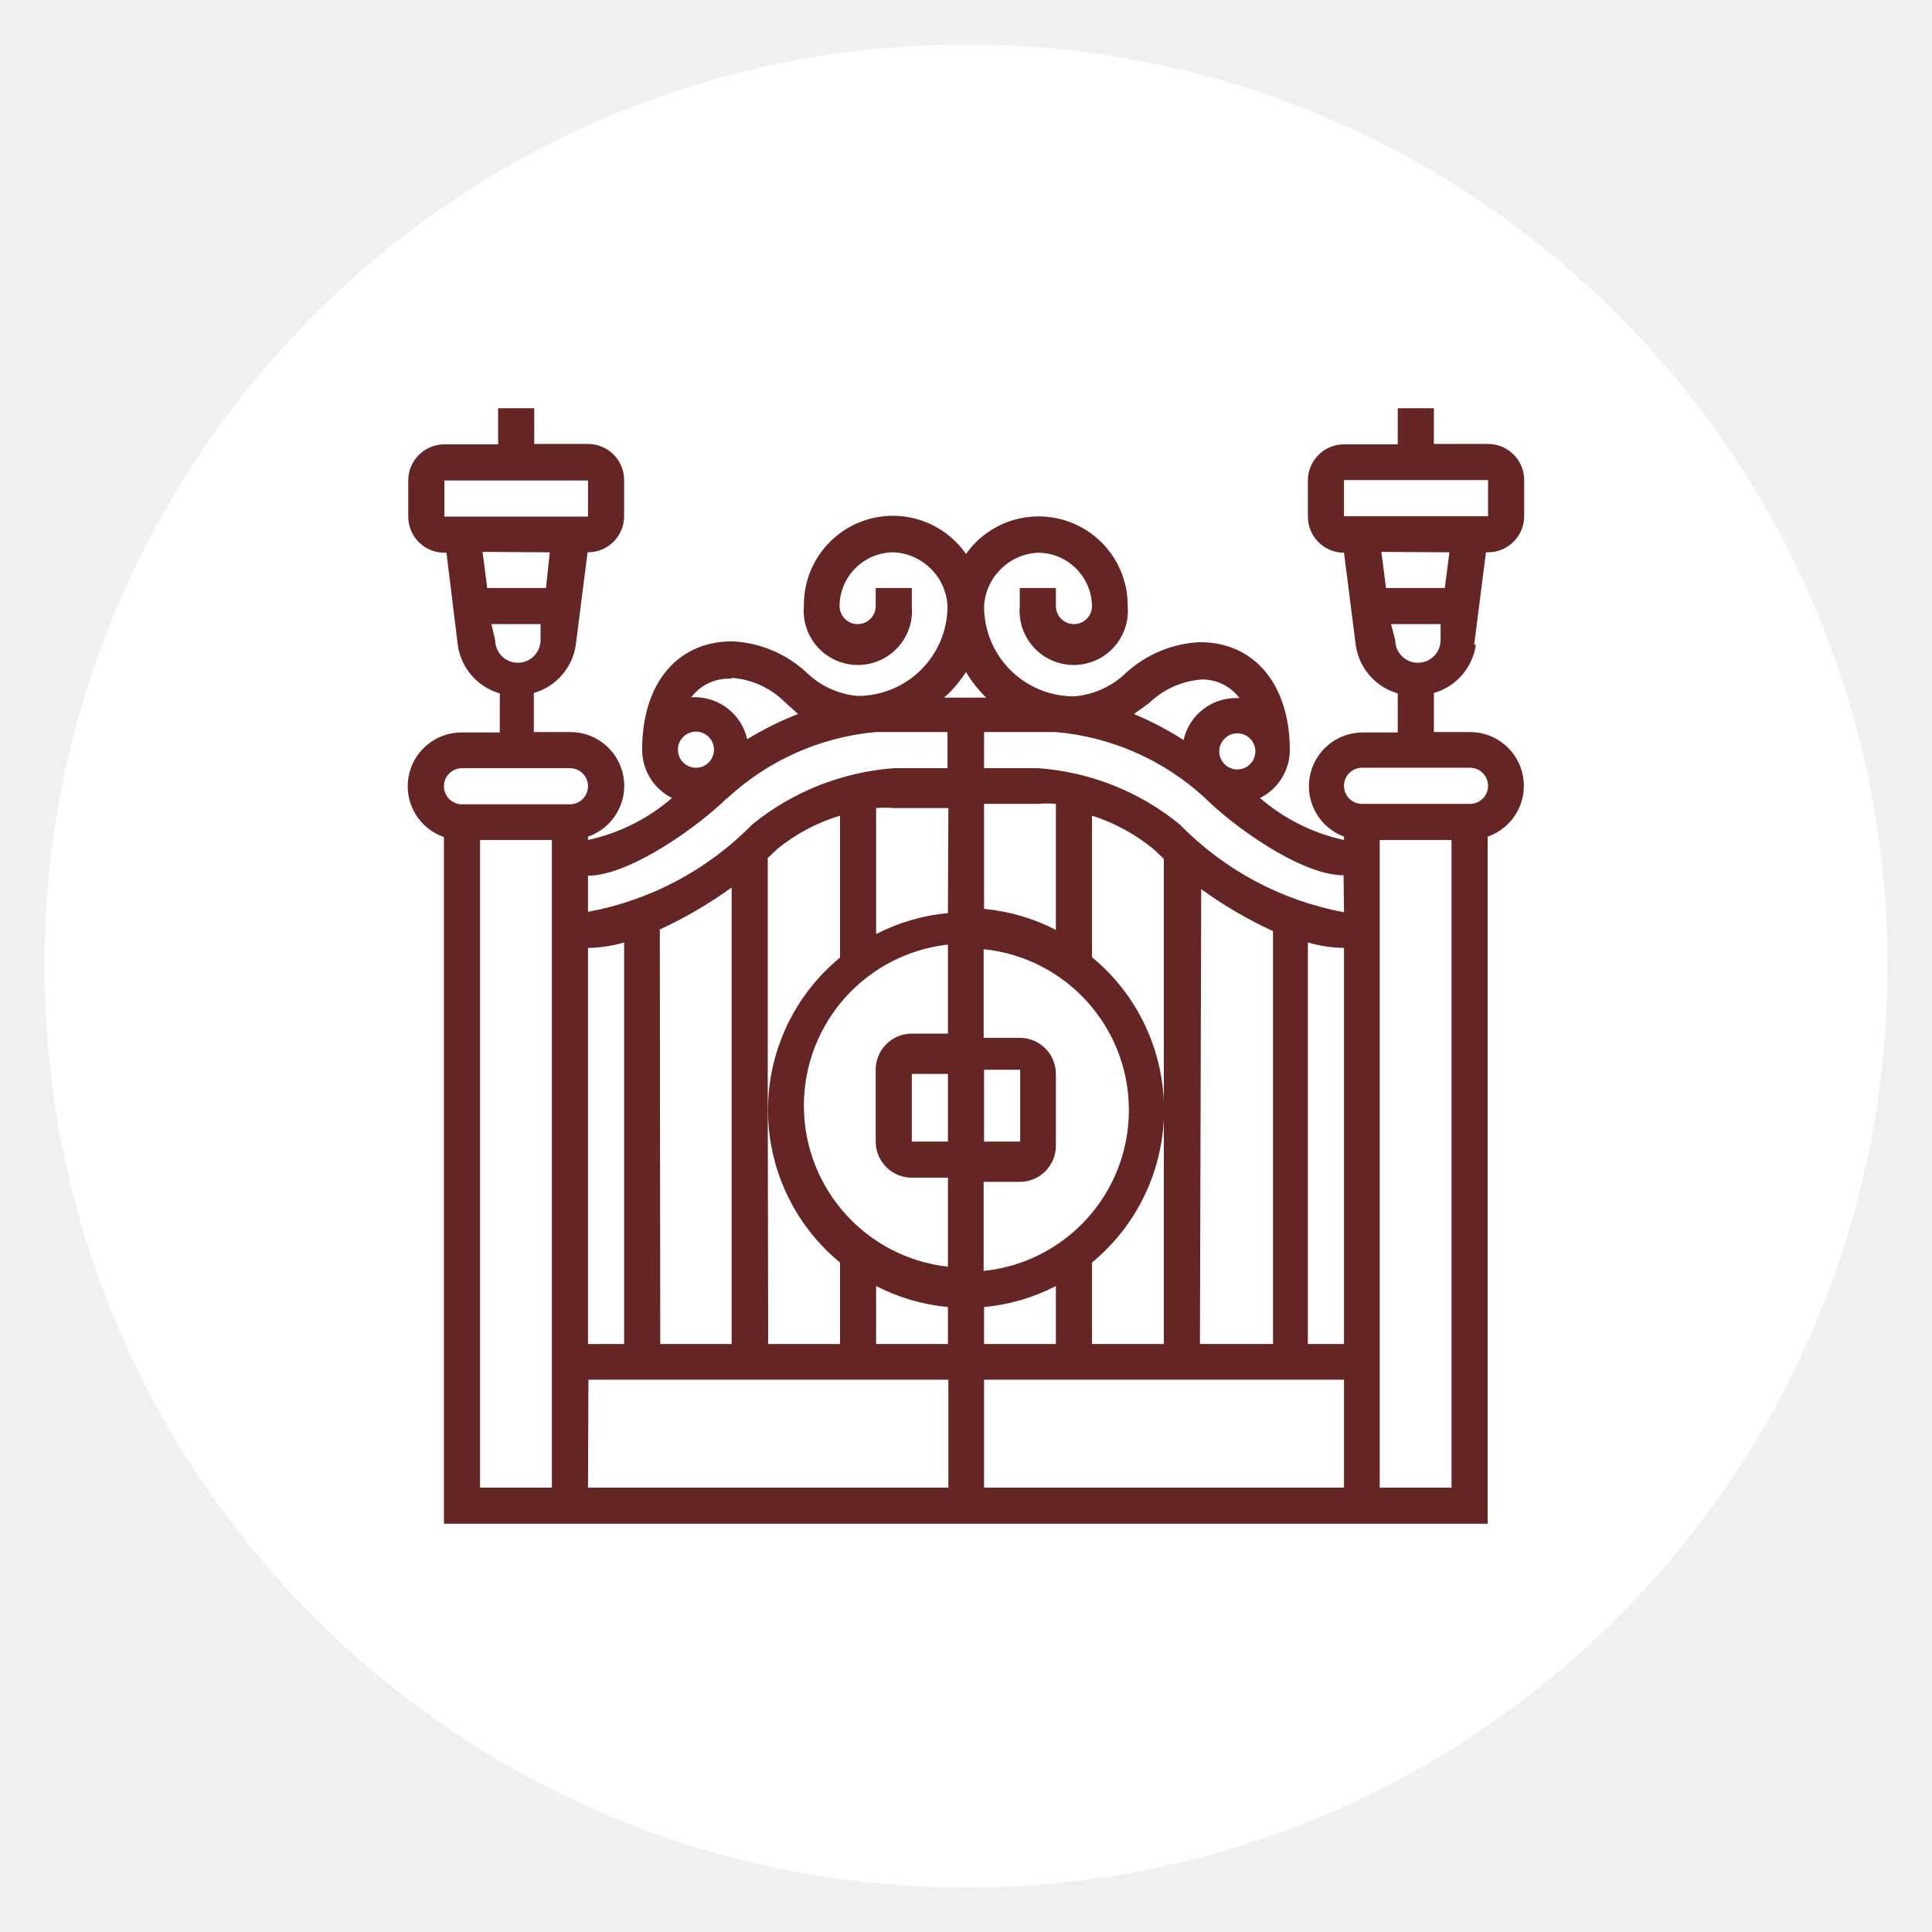
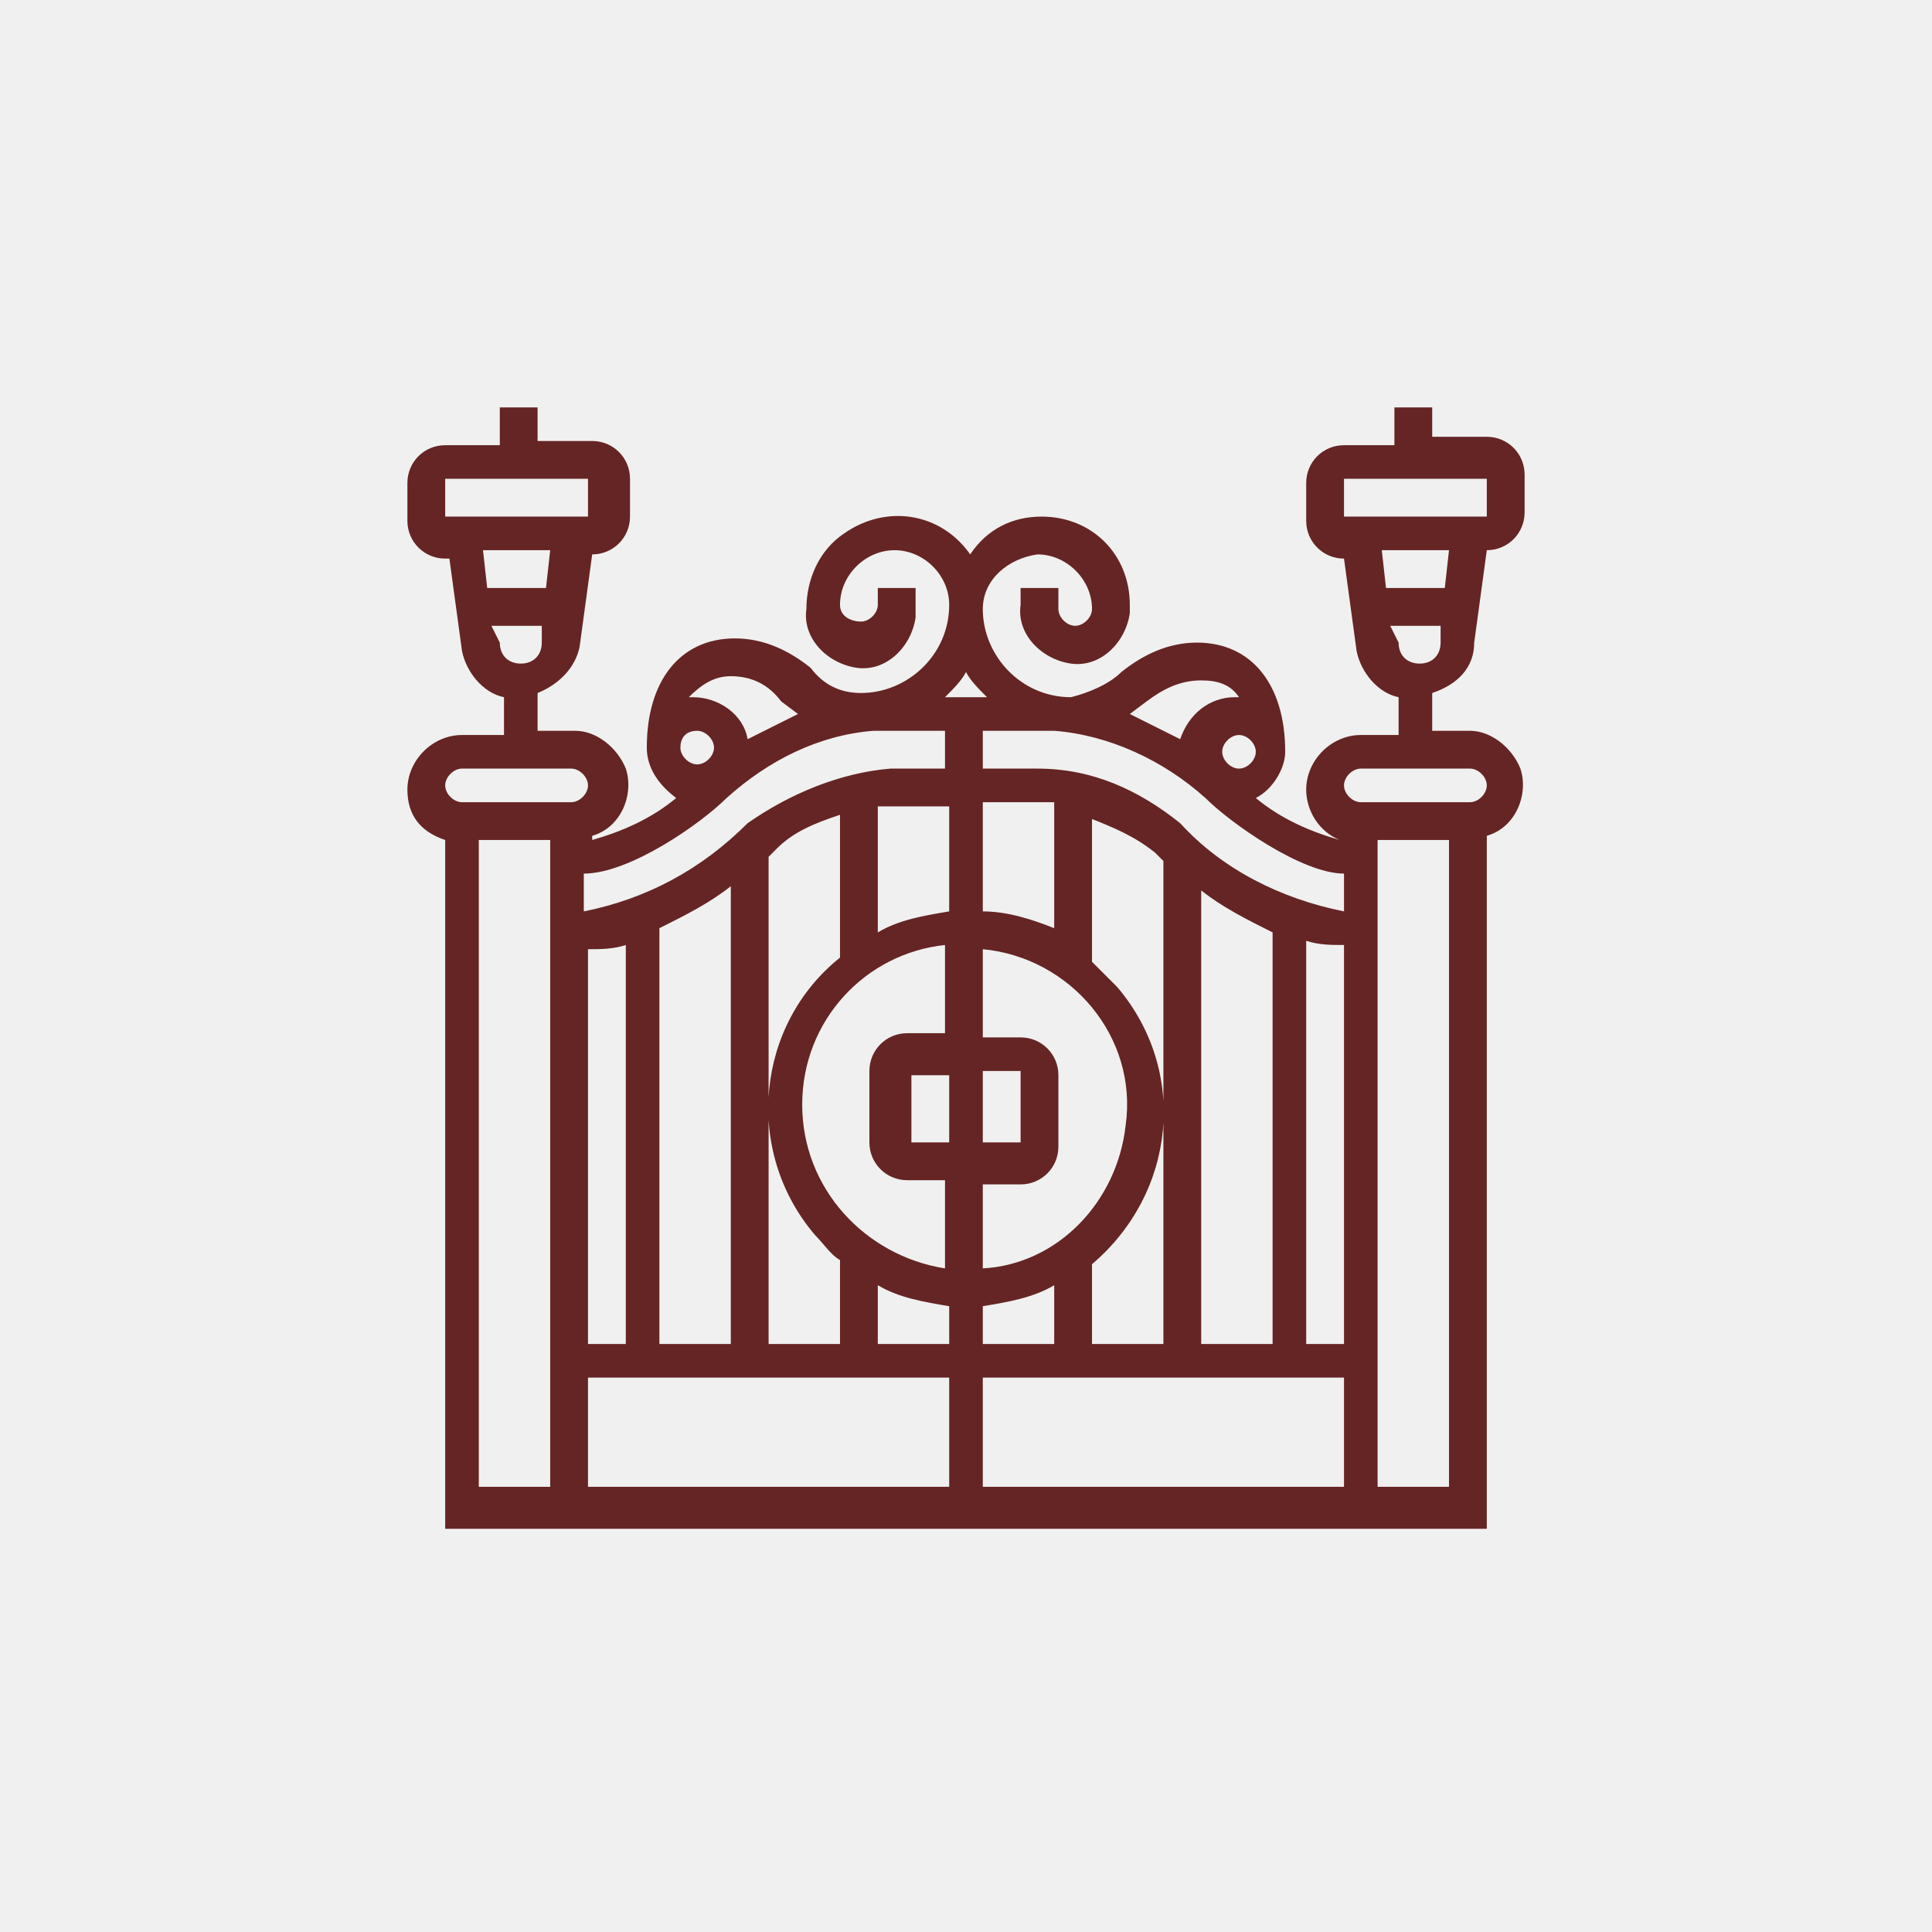
- <svg xmlns="http://www.w3.org/2000/svg" id="Layer_1" data-name="Layer 1" viewBox="0 0 46 46">
-   <defs>
-     <style>.cls-1{fill:#fff;}.cls-2{fill:#652524;}</style>
-   </defs>
-   <path class="cls-1" d="M23,44.94A21.94,21.94,0,1,0,1.06,23,21.94,21.94,0,0,0,23,44.94" />
-   <path class="cls-2" d="M33.12,14.86H34.3l0,.38a.54.54,0,0,1-1.08,0Zm1.39-1.71L34.4,14H33l-.11-.86ZM32,11.43h3.43v.86H32Zm3.43,7.28a.43.43,0,0,1-.43.43H32.43a.43.43,0,1,1,0-.86H35a.43.43,0,0,1,.43.43M32.85,20h1.71V35.42H32.85ZM23.43,32.85H32v2.57H23.43Zm-9.42,0h8.57v2.57H14ZM11.43,20h1.71V35.42H11.43ZM11,18.29h2.57a.43.43,0,1,1,0,.86H11a.43.43,0,0,1,0-.86m6.3.73a6,6,0,0,1,3.55-1.59h1.71v.86H21.29a6.06,6.06,0,0,0-3.38,1.34A7.33,7.33,0,0,1,14,21.71v-.86c1,0,2.66-1.2,3.3-1.84m-.73-1.59a.43.43,0,1,1-.43.43.43.43,0,0,1,.43-.43m.86-1.28a2,2,0,0,1,1.24.56L19,17a7.81,7.81,0,0,0-1.21.6,1.28,1.28,0,0,0-1.25-1h-.08a1.11,1.11,0,0,1,.94-.44M23,16a3,3,0,0,0,.48.61h-1A3,3,0,0,0,23,16m5.57.18a1.1,1.1,0,0,1,.94.44h-.08a1.28,1.28,0,0,0-1.25,1A7.76,7.76,0,0,0,27,17l.36-.26a2,2,0,0,1,1.24-.56m.86,2.14a.43.43,0,1,1,.43-.43.43.43,0,0,1-.43.43m-.86,2.85a10.08,10.08,0,0,0,1.71,1V32H28.57ZM26,30.06a4.71,4.71,0,0,0,0-7.27V19.42a4.43,4.43,0,0,1,1.48.81l.23.22V32H26Zm-2.57,1.06a4.65,4.65,0,0,0,1.71-.5V32H23.43Zm-2.57-.5a4.68,4.68,0,0,0,1.71.5V32H20.86Zm1.71-8.88a4.68,4.68,0,0,0-1.71.5v-3a2.49,2.49,0,0,1,.43,0h1.29Zm.86,0V19.14h1.28a2.49,2.49,0,0,1,.43,0v3a4.68,4.68,0,0,0-1.71-.5m0,3.83h.86v1.71h-.86Zm-.86,1.71h-.86V25.57h.86Zm-3.43-.86a3.86,3.86,0,0,1,3.43-3.83v2.12h-.86a.86.86,0,0,0-.86.86v1.71a.86.86,0,0,0,.86.86h.86v2.12a3.86,3.86,0,0,1-3.43-3.83m4.28,3.83V28.14h.86a.86.86,0,0,0,.86-.86V25.57a.86.86,0,0,0-.86-.86h-.86V22.6a3.85,3.85,0,0,1,0,7.66m-5.14-3.83v-6l.23-.22A4.4,4.4,0,0,1,20,19.42V22.8a4.7,4.7,0,0,0,0,7.26V32H18.29Zm-2.57-4.3a10.14,10.14,0,0,0,1.71-1V32H15.72ZM14,22.57a3.29,3.29,0,0,0,.86-.13V32H14ZM32,32h-.86V22.44a3.28,3.28,0,0,0,.86.13Zm0-10.28a7.33,7.33,0,0,1-3.91-2.09,6,6,0,0,0-3.38-1.34H23.43v-.86h1.71A6,6,0,0,1,28.69,19c.64.64,2.27,1.84,3.3,1.84ZM11.7,14.86h1.17l0,.38a.54.54,0,0,1-1.08,0Zm1.39-1.71L13,14H11.6l-.11-.86Zm-2.51-1.71H14v.86H10.58ZM35.1,15.35l.28-2.2h.05a.86.86,0,0,0,.86-.86v-.86a.86.86,0,0,0-.86-.86H34.14V9.72h-.86v.86H32a.86.86,0,0,0-.86.86v.86a.86.86,0,0,0,.86.86H32l.28,2.2a1.4,1.4,0,0,0,1,1.15v.93h-.86A1.28,1.28,0,0,0,32,19.92V20a4.53,4.53,0,0,1-2-1,1.28,1.28,0,0,0,.71-1.14c0-1.56-.84-2.57-2.14-2.57a2.8,2.8,0,0,0-1.76.73,2,2,0,0,1-1.24.56,2.14,2.14,0,0,1-2.14-2.14,1.35,1.35,0,0,1,1.28-1.28A1.29,1.29,0,0,1,26,14.43a.43.43,0,0,1-.86,0V14h-.86v.43a1.29,1.29,0,1,0,2.57,0A2.12,2.12,0,0,0,23,13.19a2.12,2.12,0,0,0-3.86,1.24,1.29,1.29,0,1,0,2.57,0V14h-.86v.43a.43.43,0,1,1-.86,0,1.29,1.29,0,0,1,1.28-1.28,1.35,1.35,0,0,1,1.29,1.28,2.14,2.14,0,0,1-2.14,2.14A2,2,0,0,1,19.19,16a2.79,2.79,0,0,0-1.76-.73c-1.3,0-2.14,1-2.14,2.57A1.28,1.28,0,0,0,16,19a4.53,4.53,0,0,1-2,1v-.08a1.28,1.28,0,0,0-.43-2.49h-.86V16.5a1.4,1.4,0,0,0,1-1.15l.28-2.2H14a.86.86,0,0,0,.86-.86v-.86a.86.86,0,0,0-.86-.86H12.72V9.72h-.86v.86H10.58a.86.86,0,0,0-.86.86v.86a.86.86,0,0,0,.86.86h.05l.27,2.2a1.4,1.4,0,0,0,1,1.15v.93H11a1.28,1.28,0,0,0-.43,2.49V36.28H35.42V19.92A1.28,1.28,0,0,0,35,17.43h-.86V16.5a1.4,1.4,0,0,0,1-1.15" />
+ <svg xmlns="http://www.w3.org/2000/svg" version="1.1" id="Layer_1" x="0px" y="0px" viewBox="0 0 46 46" style="enable-background:new 0 0 46 46;" xml:space="preserve">
+   <style type="text/css">
+ 	.st0{fill:#652524;}
+ </style>
+   <path class="st0" d="M33.1,14.9h1.2v0.4c0,0.3-0.2,0.5-0.5,0.5s-0.5-0.2-0.5-0.5l0,0L33.1,14.9z M34.5,13.1L34.4,14H33l-0.1-0.9  L34.5,13.1z M32,11.4h3.4v0.9H32V11.4z M35.4,18.7c0,0.2-0.2,0.4-0.4,0.4l0,0h-2.6c-0.2,0-0.4-0.2-0.4-0.4s0.2-0.4,0.4-0.4H35  C35.2,18.3,35.4,18.5,35.4,18.7L35.4,18.7 M32.8,20h1.7v15.4h-1.7V20z M23.4,32.8H32v2.6h-8.6V32.8z M14,32.8h8.6v2.6H14L14,32.8z   M11.4,20h1.7v15.4h-1.7V20z M11,18.3h2.6c0.2,0,0.4,0.2,0.4,0.4s-0.2,0.4-0.4,0.4H11c-0.2,0-0.4-0.2-0.4-0.4S10.8,18.3,11,18.3  L11,18.3 M17.3,19c1-0.9,2.2-1.5,3.5-1.6h1.7v0.9h-1.3c-1.2,0.1-2.4,0.6-3.4,1.3c-1.1,1.1-2.4,1.8-3.9,2.1v-0.9  C15,20.8,16.7,19.6,17.3,19 M16.6,17.4c0.2,0,0.4,0.2,0.4,0.4s-0.2,0.4-0.4,0.4s-0.4-0.2-0.4-0.4S16.3,17.4,16.6,17.4L16.6,17.4   M17.4,16.1c0.5,0,0.9,0.2,1.2,0.6L19,17c-0.4,0.2-0.8,0.4-1.2,0.6c-0.1-0.6-0.7-1-1.3-1h-0.1C16.7,16.3,17,16.1,17.4,16.1 M23,16  c0.1,0.2,0.3,0.4,0.5,0.6h-1C22.7,16.4,22.9,16.2,23,16 M28.6,16.2c0.4,0,0.7,0.1,0.9,0.4h-0.1c-0.6,0-1.1,0.4-1.3,1  c-0.4-0.2-0.8-0.4-1.2-0.6l0.4-0.3C27.7,16.4,28.1,16.2,28.6,16.2 M29.5,18.3c-0.2,0-0.4-0.2-0.4-0.4s0.2-0.4,0.4-0.4  s0.4,0.2,0.4,0.4S29.7,18.3,29.5,18.3L29.5,18.3 M28.6,21.2c0.5,0.4,1.1,0.7,1.7,1V32h-1.7L28.6,21.2z M26,30.1  c2-1.7,2.3-4.6,0.6-6.6c-0.2-0.2-0.4-0.4-0.6-0.6v-3.4c0.5,0.2,1,0.4,1.5,0.8l0.2,0.2V32H26V30.1z M23.4,31.1  c0.6-0.1,1.2-0.2,1.7-0.5V32h-1.7V31.1z M20.9,30.6c0.5,0.3,1.1,0.4,1.7,0.5V32h-1.7V30.6z M22.6,21.7c-0.6,0.1-1.2,0.2-1.7,0.5v-3  c0.1,0,0.3,0,0.4,0h1.3L22.6,21.7z M23.4,21.7v-2.6h1.3c0.1,0,0.3,0,0.4,0v3C24.6,21.9,24,21.7,23.4,21.7 M23.4,25.5h0.9v1.7h-0.9  V25.5z M22.6,27.2h-0.9v-1.6h0.9V27.2z M19.1,26.3c0-2,1.5-3.6,3.4-3.8v2.1h-0.9c-0.5,0-0.9,0.4-0.9,0.9c0,0,0,0,0,0v1.7  c0,0.5,0.4,0.9,0.9,0.9c0,0,0,0,0,0h0.9v2.1C20.6,29.9,19.1,28.3,19.1,26.3 M23.4,30.2v-2h0.9c0.5,0,0.9-0.4,0.9-0.9c0,0,0,0,0,0  v-1.7c0-0.5-0.4-0.9-0.9-0.9c0,0,0,0,0,0h-0.9v-2.1c2.1,0.2,3.7,2.1,3.4,4.2c-0.2,1.8-1.6,3.3-3.4,3.4 M18.3,26.4v-6l0.2-0.2  c0.4-0.4,0.9-0.6,1.5-0.8v3.4c-2,1.6-2.3,4.6-0.6,6.6c0.2,0.2,0.4,0.5,0.6,0.6V32h-1.7L18.3,26.4z M15.7,22.1c0.6-0.3,1.2-0.6,1.7-1  V32h-1.7L15.7,22.1z M14,22.6c0.3,0,0.6,0,0.9-0.1V32H14V22.6z M32,32h-0.9v-9.6c0.3,0.1,0.6,0.1,0.9,0.1V32z M32,21.7  c-1.5-0.3-2.9-1-3.9-2.1c-1-0.8-2.1-1.3-3.4-1.3h-1.3v-0.9h1.7c1.3,0.1,2.6,0.7,3.6,1.6c0.6,0.6,2.3,1.8,3.3,1.8L32,21.7z   M11.7,14.9h1.2v0.4c0,0.3-0.2,0.5-0.5,0.5c-0.3,0-0.5-0.2-0.5-0.5L11.7,14.9z M13.1,13.1L13,14h-1.4l-0.1-0.9L13.1,13.1z   M10.6,11.4H14v0.9h-3.4V11.4z M35.1,15.3l0.3-2.2h0c0.5,0,0.9-0.4,0.9-0.9l0,0v-0.9c0-0.5-0.4-0.9-0.9-0.9l0,0h-1.3V9.7h-0.9v0.9  H32c-0.5,0-0.9,0.4-0.9,0.9l0,0v0.9c0,0.5,0.4,0.9,0.9,0.9l0,0l0,0l0.3,2.2c0.1,0.5,0.5,1,1,1.1v0.9h-0.9c-0.7,0-1.3,0.6-1.3,1.3  c0,0.5,0.3,1,0.8,1.2V20c-0.7-0.2-1.4-0.5-2-1c0.4-0.2,0.7-0.7,0.7-1.1c0-1.6-0.8-2.6-2.1-2.6c-0.7,0-1.3,0.3-1.8,0.7  c-0.3,0.3-0.8,0.5-1.2,0.6c-1.2,0-2.1-1-2.1-2.1c0-0.7,0.6-1.2,1.3-1.3c0.7,0,1.3,0.6,1.3,1.3c0,0.2-0.2,0.4-0.4,0.4  s-0.4-0.2-0.4-0.4V14h-0.9v0.4c-0.1,0.7,0.5,1.3,1.2,1.4c0.7,0.1,1.3-0.5,1.4-1.2c0-0.1,0-0.2,0-0.2c0-1.2-0.9-2.1-2.1-2.1  c-0.7,0-1.3,0.3-1.7,0.9c-0.7-1-2-1.2-3-0.5c-0.6,0.4-0.9,1.1-0.9,1.8c-0.1,0.7,0.5,1.3,1.2,1.4c0.7,0.1,1.3-0.5,1.4-1.2  c0-0.1,0-0.2,0-0.2V14h-0.9v0.4c0,0.2-0.2,0.4-0.4,0.4S20,14.7,20,14.4c0-0.7,0.6-1.3,1.3-1.3c0.7,0,1.3,0.6,1.3,1.3  c0,1.2-1,2.1-2.1,2.1c-0.5,0-0.9-0.2-1.2-0.6c-0.5-0.4-1.1-0.7-1.8-0.7c-1.3,0-2.1,1-2.1,2.6c0,0.5,0.3,0.9,0.7,1.2  c-0.6,0.5-1.3,0.8-2,1v-0.1c0.7-0.2,1-1,0.8-1.6c-0.2-0.5-0.7-0.9-1.2-0.9h-0.9v-0.9c0.5-0.2,0.9-0.6,1-1.1l0.3-2.2h0  c0.5,0,0.9-0.4,0.9-0.9v-0.9c0-0.5-0.4-0.9-0.9-0.9h-1.3V9.7h-0.9v0.9h-1.3c-0.5,0-0.9,0.4-0.9,0.9v0.9c0,0.5,0.4,0.9,0.9,0.9h0.1  l0.3,2.2c0.1,0.5,0.5,1,1,1.1v0.9H11c-0.7,0-1.3,0.6-1.3,1.3c0,0.6,0.3,1,0.9,1.2v16.4h24.8V19.9c0.7-0.2,1-1,0.8-1.6  c-0.2-0.5-0.7-0.9-1.2-0.9h-0.9v-0.9C34.7,16.3,35.1,15.9,35.1,15.3" />
</svg>
